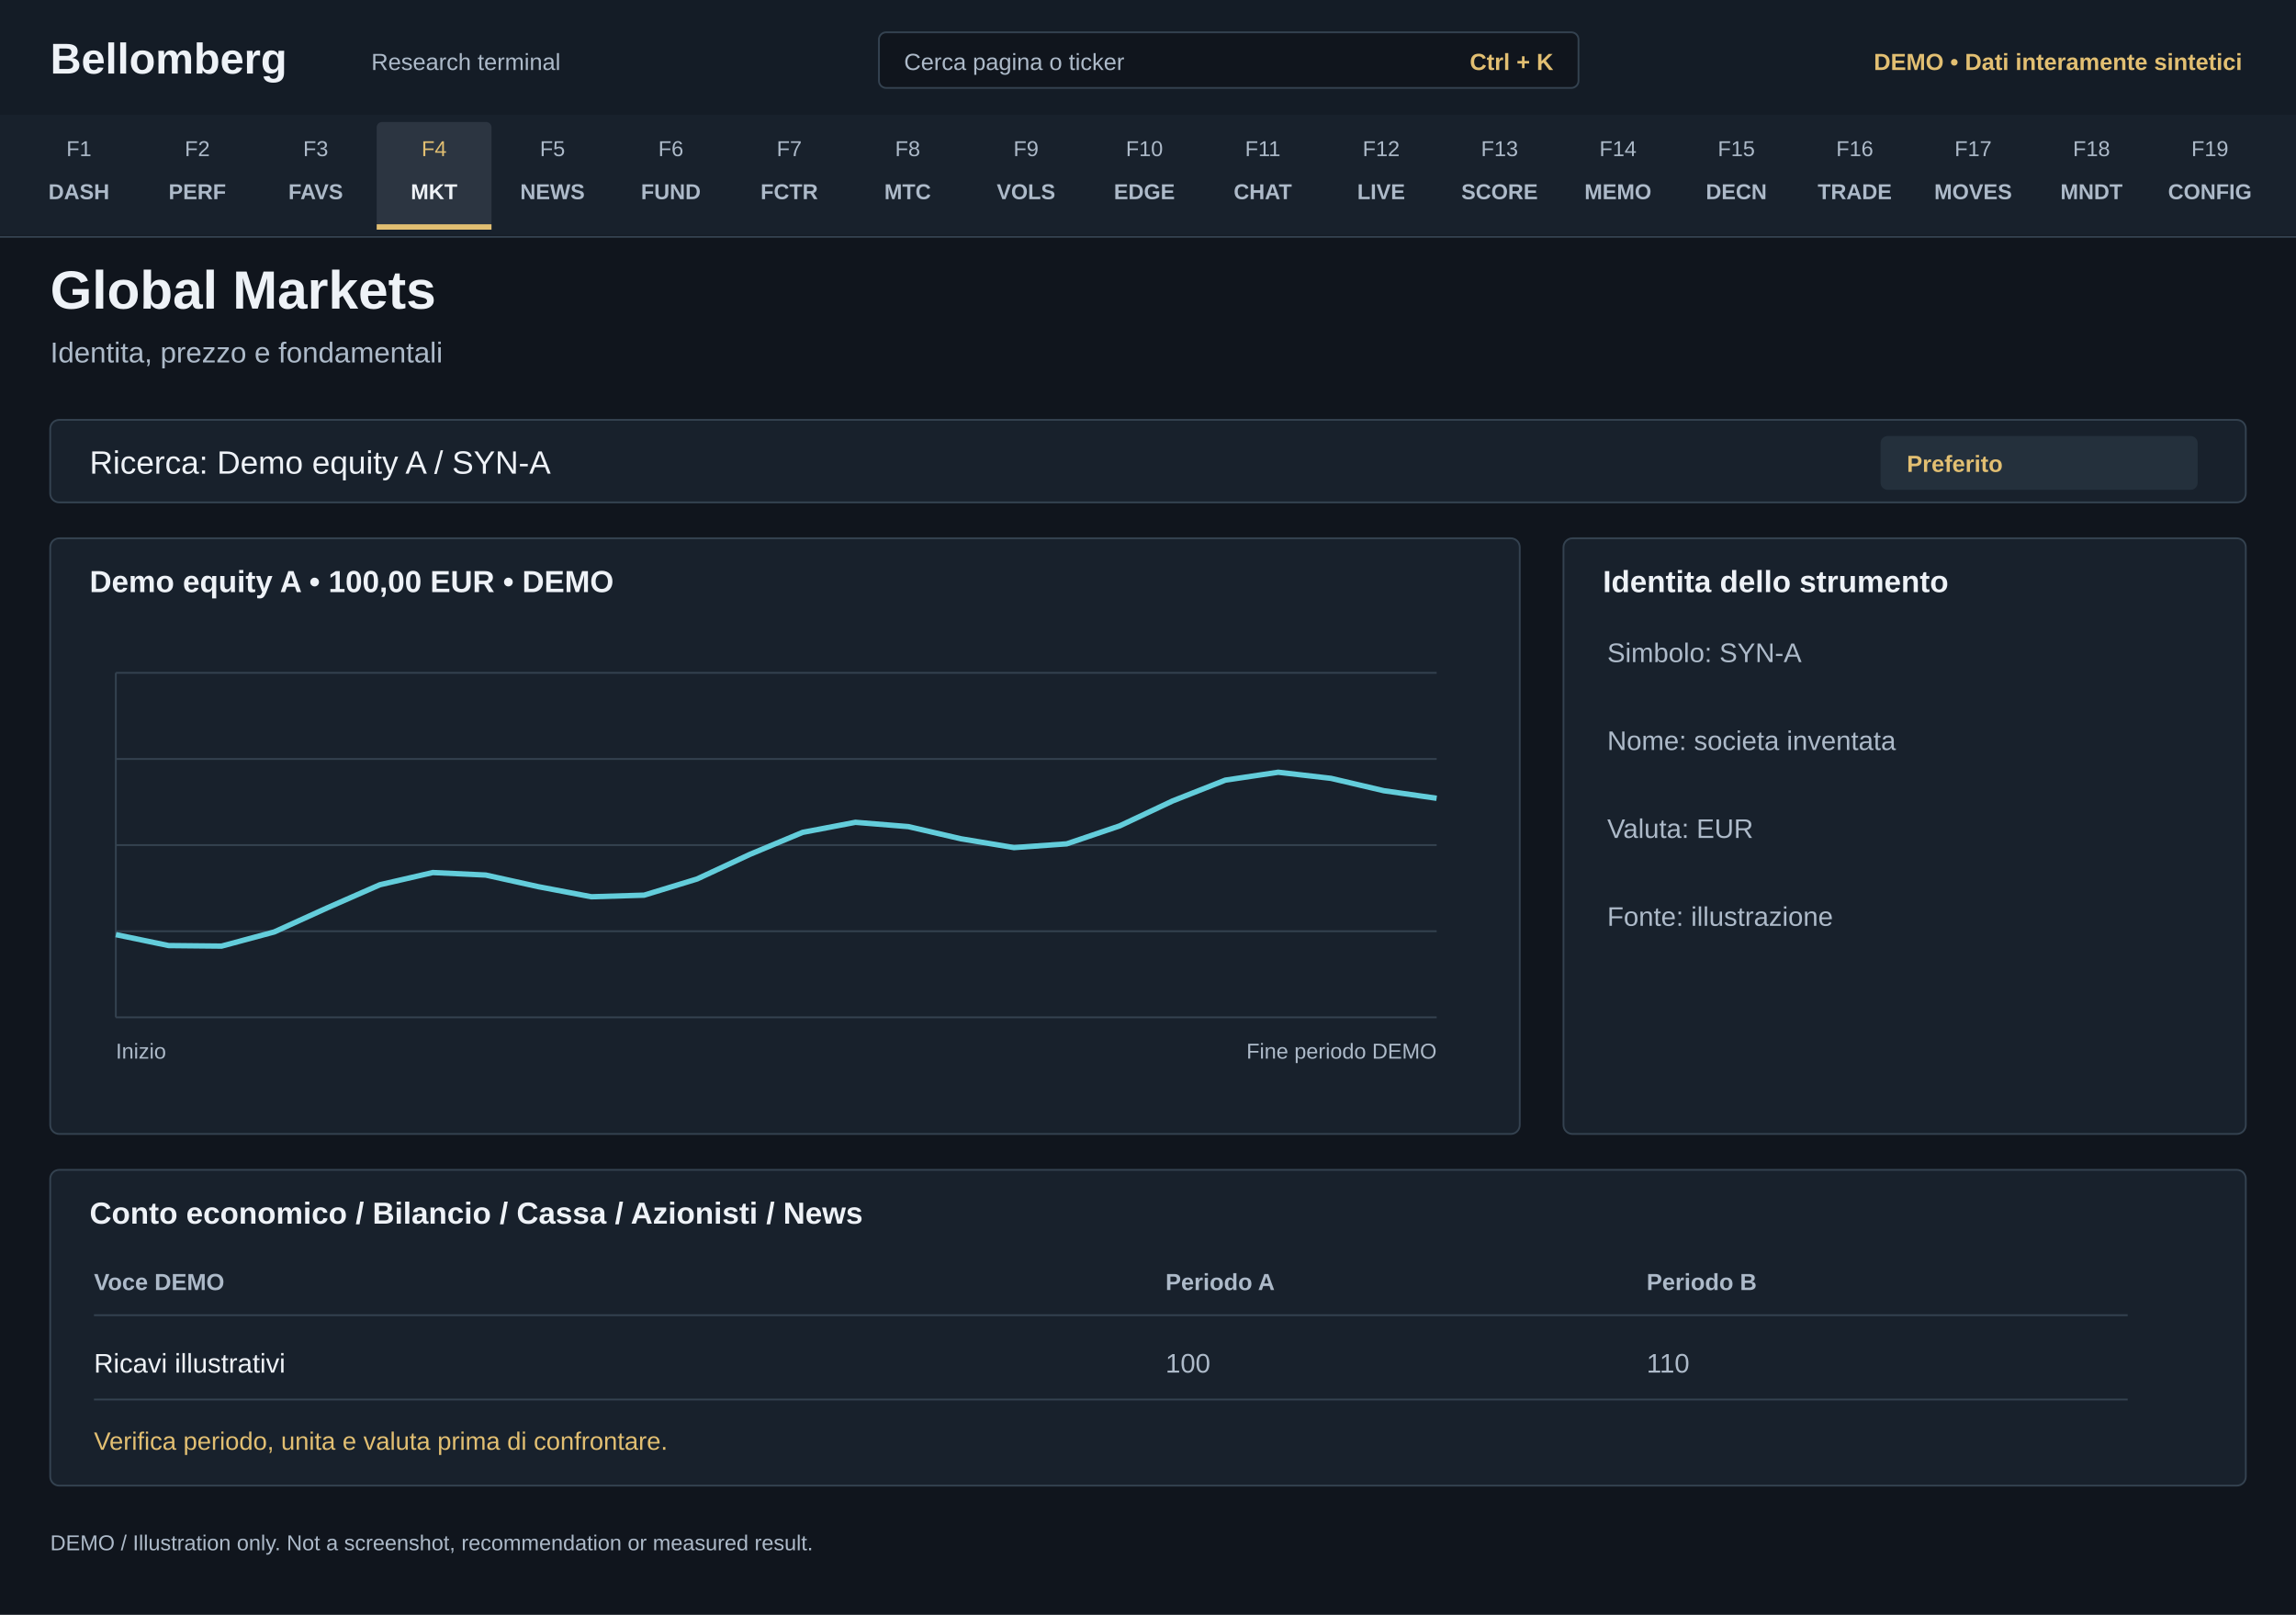
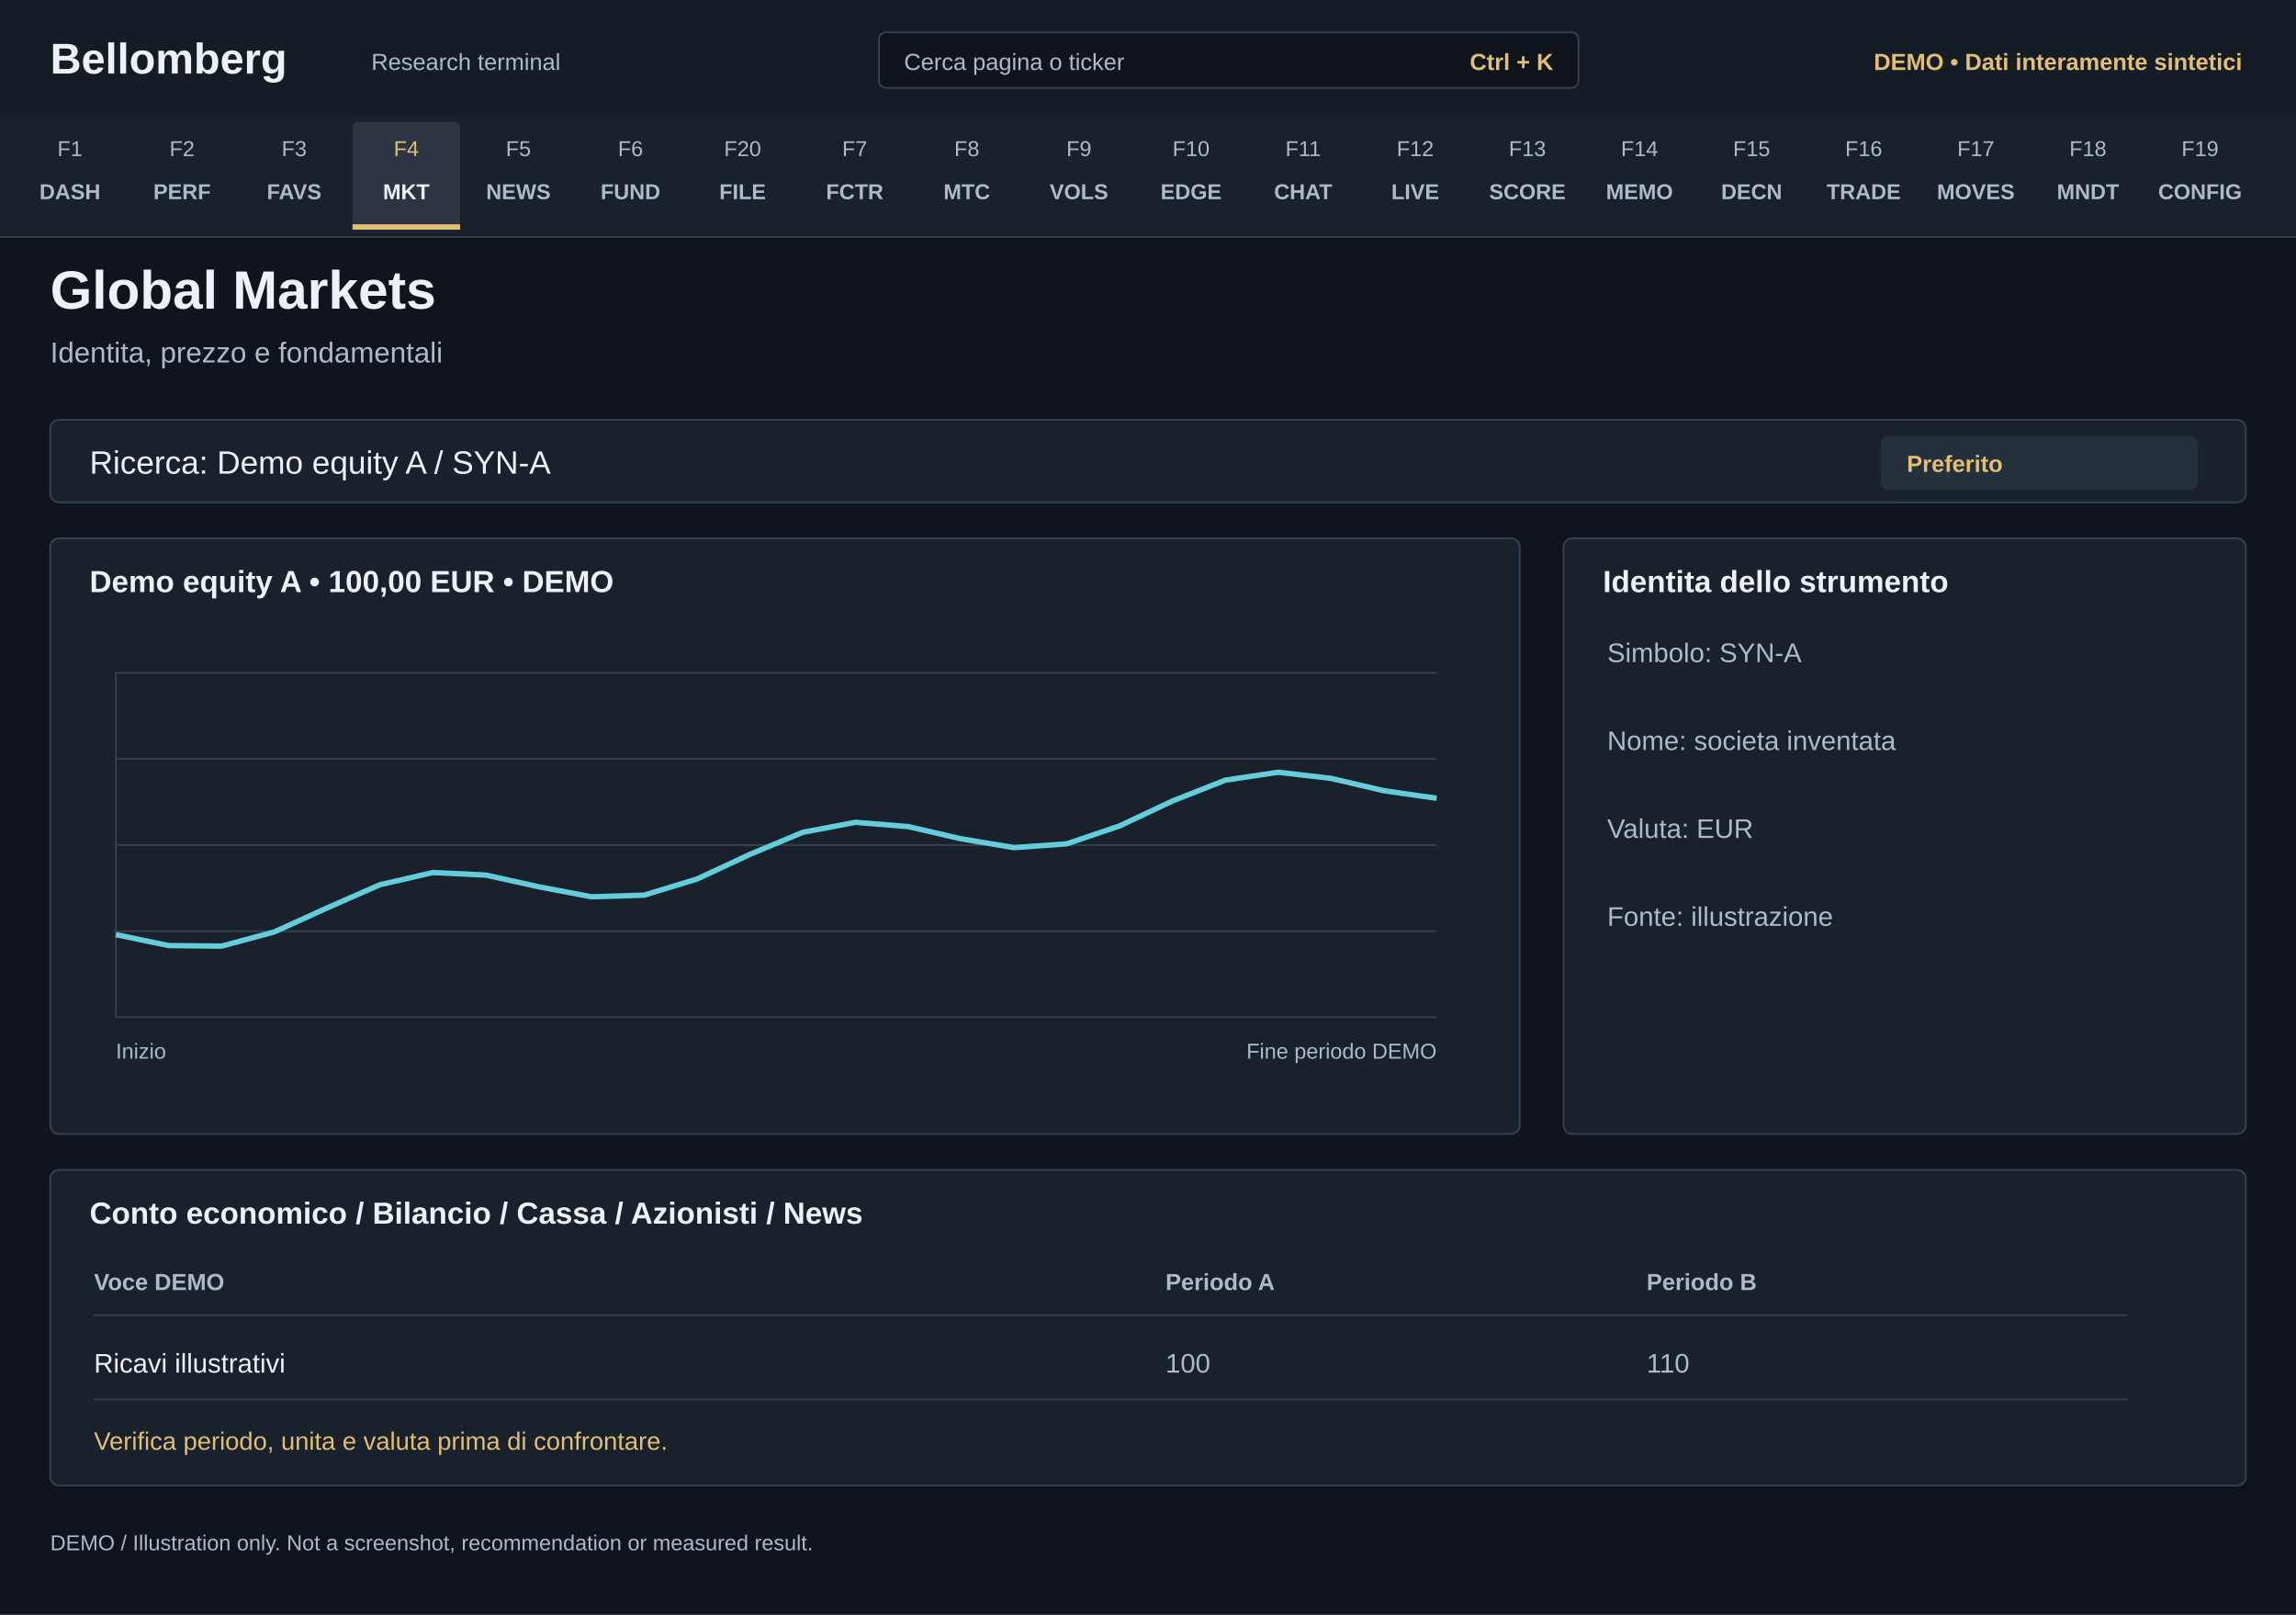
<svg xmlns="http://www.w3.org/2000/svg" width="1280" height="900" viewBox="0 0 1280 900" role="img" aria-labelledby="title desc">
  <style>text{font-family:Segoe UI,Arial,sans-serif} .mono{font-family:Consolas,monospace}</style>
  <rect x="0" y="0" width="1280" height="900" rx="0" fill="#10151d" />
  <rect x="0" y="0" width="1280" height="64" rx="0" fill="#141c26" />
  <text x="28" y="41" font-size="24" fill="#eef2f7" font-weight="650" text-anchor="start">Bellomberg</text>
  <text x="207" y="39" font-size="13" fill="#adbac9" font-weight="400" text-anchor="start">Research terminal</text>
  <rect x="490" y="18" width="390" height="31" rx="4" fill="#10151d" stroke="#344250" />
  <text x="504" y="39" font-size="13" fill="#adbac9" font-weight="400" text-anchor="start">Cerca pagina o ticker</text>
  <text x="866" y="39" font-size="13" fill="#e2bf72" font-weight="600" text-anchor="end">Ctrl + K</text>
  <text x="1250" y="39" font-size="13" fill="#e2bf72" font-weight="650" text-anchor="end">DEMO • Dati interamente sintetici</text>
  <rect x="0" y="64" width="1280" height="67" rx="0" fill="#18212c" />
-   <g id="navigation" aria-label="Navigation F1 to F19">
-     <text x="44" y="87" font-size="12" fill="#adbac9" font-weight="400" text-anchor="middle">F1</text>
-     <text x="44" y="111" font-size="12" fill="#adbac9" font-weight="600" text-anchor="middle">DASH</text>
-     <text x="110" y="87" font-size="12" fill="#adbac9" font-weight="400" text-anchor="middle">F2</text>
-     <text x="110" y="111" font-size="12" fill="#adbac9" font-weight="600" text-anchor="middle">PERF</text>
-     <text x="176" y="87" font-size="12" fill="#adbac9" font-weight="400" text-anchor="middle">F3</text>
-     <text x="176" y="111" font-size="12" fill="#adbac9" font-weight="600" text-anchor="middle">FAVS</text>
-     <rect x="210" y="68" width="64" height="59" rx="3" fill="#2c3541" />
-     <rect x="210" y="125" width="64" height="3" rx="0" fill="#e2bf72" />
-     <text x="242" y="87" font-size="12" fill="#e2bf72" font-weight="400" text-anchor="middle">F4</text>
-     <text x="242" y="111" font-size="12" fill="#eef2f7" font-weight="600" text-anchor="middle">MKT</text>
-     <text x="308" y="87" font-size="12" fill="#adbac9" font-weight="400" text-anchor="middle">F5</text>
-     <text x="308" y="111" font-size="12" fill="#adbac9" font-weight="600" text-anchor="middle">NEWS</text>
-     <text x="374" y="87" font-size="12" fill="#adbac9" font-weight="400" text-anchor="middle">F6</text>
-     <text x="374" y="111" font-size="12" fill="#adbac9" font-weight="600" text-anchor="middle">FUND</text>
-     <text x="440" y="87" font-size="12" fill="#adbac9" font-weight="400" text-anchor="middle">F7</text>
-     <text x="440" y="111" font-size="12" fill="#adbac9" font-weight="600" text-anchor="middle">FCTR</text>
-     <text x="506" y="87" font-size="12" fill="#adbac9" font-weight="400" text-anchor="middle">F8</text>
-     <text x="506" y="111" font-size="12" fill="#adbac9" font-weight="600" text-anchor="middle">MTC</text>
-     <text x="572" y="87" font-size="12" fill="#adbac9" font-weight="400" text-anchor="middle">F9</text>
-     <text x="572" y="111" font-size="12" fill="#adbac9" font-weight="600" text-anchor="middle">VOLS</text>
-     <text x="638" y="87" font-size="12" fill="#adbac9" font-weight="400" text-anchor="middle">F10</text>
-     <text x="638" y="111" font-size="12" fill="#adbac9" font-weight="600" text-anchor="middle">EDGE</text>
-     <text x="704" y="87" font-size="12" fill="#adbac9" font-weight="400" text-anchor="middle">F11</text>
-     <text x="704" y="111" font-size="12" fill="#adbac9" font-weight="600" text-anchor="middle">CHAT</text>
-     <text x="770" y="87" font-size="12" fill="#adbac9" font-weight="400" text-anchor="middle">F12</text>
-     <text x="770" y="111" font-size="12" fill="#adbac9" font-weight="600" text-anchor="middle">LIVE</text>
-     <text x="836" y="87" font-size="12" fill="#adbac9" font-weight="400" text-anchor="middle">F13</text>
-     <text x="836" y="111" font-size="12" fill="#adbac9" font-weight="600" text-anchor="middle">SCORE</text>
-     <text x="902" y="87" font-size="12" fill="#adbac9" font-weight="400" text-anchor="middle">F14</text>
-     <text x="902" y="111" font-size="12" fill="#adbac9" font-weight="600" text-anchor="middle">MEMO</text>
-     <text x="968" y="87" font-size="12" fill="#adbac9" font-weight="400" text-anchor="middle">F15</text>
-     <text x="968" y="111" font-size="12" fill="#adbac9" font-weight="600" text-anchor="middle">DECN</text>
-     <text x="1034" y="87" font-size="12" fill="#adbac9" font-weight="400" text-anchor="middle">F16</text>
-     <text x="1034" y="111" font-size="12" fill="#adbac9" font-weight="600" text-anchor="middle">TRADE</text>
-     <text x="1100" y="87" font-size="12" fill="#adbac9" font-weight="400" text-anchor="middle">F17</text>
-     <text x="1100" y="111" font-size="12" fill="#adbac9" font-weight="600" text-anchor="middle">MOVES</text>
-     <text x="1166" y="87" font-size="12" fill="#adbac9" font-weight="400" text-anchor="middle">F18</text>
-     <text x="1166" y="111" font-size="12" fill="#adbac9" font-weight="600" text-anchor="middle">MNDT</text>
-     <text x="1232" y="87" font-size="12" fill="#adbac9" font-weight="400" text-anchor="middle">F19</text>
-     <text x="1232" y="111" font-size="12" fill="#adbac9" font-weight="600" text-anchor="middle">CONFIG</text>
+   <g id="navigation" aria-label="Navigation F1 to F20">
+     <text x="39.0" y="87" font-size="12" fill="#adbac9" font-weight="400" text-anchor="middle">F1</text>
+     <text x="39.0" y="111" font-size="12" fill="#adbac9" font-weight="600" text-anchor="middle">DASH</text>
+     <text x="101.5" y="87" font-size="12" fill="#adbac9" font-weight="400" text-anchor="middle">F2</text>
+     <text x="101.5" y="111" font-size="12" fill="#adbac9" font-weight="600" text-anchor="middle">PERF</text>
+     <text x="164.0" y="87" font-size="12" fill="#adbac9" font-weight="400" text-anchor="middle">F3</text>
+     <text x="164.0" y="111" font-size="12" fill="#adbac9" font-weight="600" text-anchor="middle">FAVS</text>
+     <rect x="196.5" y="68" width="60" height="59" rx="3" fill="#2c3541" />
+     <rect x="196.5" y="125" width="60" height="3" rx="0" fill="#e2bf72" />
+     <text x="226.5" y="87" font-size="12" fill="#e2bf72" font-weight="400" text-anchor="middle">F4</text>
+     <text x="226.5" y="111" font-size="12" fill="#eef2f7" font-weight="600" text-anchor="middle">MKT</text>
+     <text x="289.0" y="87" font-size="12" fill="#adbac9" font-weight="400" text-anchor="middle">F5</text>
+     <text x="289.0" y="111" font-size="12" fill="#adbac9" font-weight="600" text-anchor="middle">NEWS</text>
+     <text x="351.5" y="87" font-size="12" fill="#adbac9" font-weight="400" text-anchor="middle">F6</text>
+     <text x="351.5" y="111" font-size="12" fill="#adbac9" font-weight="600" text-anchor="middle">FUND</text>
+     <text x="414.0" y="87" font-size="12" fill="#adbac9" font-weight="400" text-anchor="middle">F20</text>
+     <text x="414.0" y="111" font-size="12" fill="#adbac9" font-weight="600" text-anchor="middle">FILE</text>
+     <text x="476.5" y="87" font-size="12" fill="#adbac9" font-weight="400" text-anchor="middle">F7</text>
+     <text x="476.5" y="111" font-size="12" fill="#adbac9" font-weight="600" text-anchor="middle">FCTR</text>
+     <text x="539.0" y="87" font-size="12" fill="#adbac9" font-weight="400" text-anchor="middle">F8</text>
+     <text x="539.0" y="111" font-size="12" fill="#adbac9" font-weight="600" text-anchor="middle">MTC</text>
+     <text x="601.5" y="87" font-size="12" fill="#adbac9" font-weight="400" text-anchor="middle">F9</text>
+     <text x="601.5" y="111" font-size="12" fill="#adbac9" font-weight="600" text-anchor="middle">VOLS</text>
+     <text x="664.0" y="87" font-size="12" fill="#adbac9" font-weight="400" text-anchor="middle">F10</text>
+     <text x="664.0" y="111" font-size="12" fill="#adbac9" font-weight="600" text-anchor="middle">EDGE</text>
+     <text x="726.5" y="87" font-size="12" fill="#adbac9" font-weight="400" text-anchor="middle">F11</text>
+     <text x="726.5" y="111" font-size="12" fill="#adbac9" font-weight="600" text-anchor="middle">CHAT</text>
+     <text x="789.0" y="87" font-size="12" fill="#adbac9" font-weight="400" text-anchor="middle">F12</text>
+     <text x="789.0" y="111" font-size="12" fill="#adbac9" font-weight="600" text-anchor="middle">LIVE</text>
+     <text x="851.5" y="87" font-size="12" fill="#adbac9" font-weight="400" text-anchor="middle">F13</text>
+     <text x="851.5" y="111" font-size="12" fill="#adbac9" font-weight="600" text-anchor="middle">SCORE</text>
+     <text x="914.0" y="87" font-size="12" fill="#adbac9" font-weight="400" text-anchor="middle">F14</text>
+     <text x="914.0" y="111" font-size="12" fill="#adbac9" font-weight="600" text-anchor="middle">MEMO</text>
+     <text x="976.5" y="87" font-size="12" fill="#adbac9" font-weight="400" text-anchor="middle">F15</text>
+     <text x="976.5" y="111" font-size="12" fill="#adbac9" font-weight="600" text-anchor="middle">DECN</text>
+     <text x="1039.0" y="87" font-size="12" fill="#adbac9" font-weight="400" text-anchor="middle">F16</text>
+     <text x="1039.0" y="111" font-size="12" fill="#adbac9" font-weight="600" text-anchor="middle">TRADE</text>
+     <text x="1101.5" y="87" font-size="12" fill="#adbac9" font-weight="400" text-anchor="middle">F17</text>
+     <text x="1101.5" y="111" font-size="12" fill="#adbac9" font-weight="600" text-anchor="middle">MOVES</text>
+     <text x="1164.0" y="87" font-size="12" fill="#adbac9" font-weight="400" text-anchor="middle">F18</text>
+     <text x="1164.0" y="111" font-size="12" fill="#adbac9" font-weight="600" text-anchor="middle">MNDT</text>
+     <text x="1226.5" y="87" font-size="12" fill="#adbac9" font-weight="400" text-anchor="middle">F19</text>
+     <text x="1226.5" y="111" font-size="12" fill="#adbac9" font-weight="600" text-anchor="middle">CONFIG</text>
  </g>
  <line x1="0" y1="132" x2="1280" y2="132" stroke="#344250" stroke-width="1" />
  <text x="28.0" y="172" font-size="30" fill="#eef2f7" font-weight="650" text-anchor="start">Global Markets</text>
  <text x="28.0" y="202" font-size="16" fill="#adbac9" font-weight="400" text-anchor="start">Identita, prezzo e fondamentali</text>
  <text x="28.0" y="864" font-size="12" fill="#adbac9" font-weight="400" text-anchor="start">DEMO  /  Illustration only. Not a screenshot, recommendation or measured result.</text>
  <rect x="28.0" y="234" width="1224.0" height="46" rx="5" fill="#18212c" stroke="#344250" />
  <text x="49.944" y="264" font-size="18" fill="#eef2f7" font-weight="400" text-anchor="start">Ricerca: Demo equity A / SYN-A</text>
  <rect x="1048.406" y="243" width="176.773" height="30" rx="4" fill="#24303c" />
  <text x="1063.036" y="263" font-size="13" fill="#e2bf72" font-weight="600" text-anchor="start">Preferito</text>
  <rect x="28.0" y="300" width="819.251" height="332" rx="5" fill="#18212c" stroke="#344250" />
  <text x="49.944" y="330" font-size="17" fill="#eef2f7" font-weight="600" text-anchor="start">Demo equity A • 100,00 EUR • DEMO</text>
  <line x1="64.574" y1="375.0" x2="800.924" y2="375.0" stroke="#344250" stroke-width="1" />
  <line x1="64.574" y1="423.0" x2="800.924" y2="423.0" stroke="#344250" stroke-width="1" />
  <line x1="64.574" y1="471.0" x2="800.924" y2="471.0" stroke="#344250" stroke-width="1" />
  <line x1="64.574" y1="519.0" x2="800.924" y2="519.0" stroke="#344250" stroke-width="1" />
  <line x1="64.574" y1="567.0" x2="800.924" y2="567.0" stroke="#344250" stroke-width="1" />
  <line x1="64.574" y1="375" x2="64.574" y2="567" stroke="#344250" stroke-width="1" />
  <polyline points="64.6,520.9 94.0,527.0 123.5,527.3 152.9,519.4 182.4,506.0 211.8,493.1 241.3,486.3 270.8,487.7 300.2,494.2 329.7,499.8 359.1,498.9 388.6,489.9 418.0,476.2 447.5,463.9 476.9,458.3 506.4,460.7 535.8,467.5 565.3,472.4 594.7,470.3 624.2,460.3 653.7,446.4 683.1,434.8 712.6,430.4 742.0,433.8 771.5,440.7 800.9,444.9" fill="none" stroke="#63cddb" stroke-width="3" />
  <text x="64.574" y="590" font-size="12" fill="#adbac9" font-weight="400" text-anchor="start">Inizio</text>
  <text x="800.924" y="590" font-size="12" fill="#adbac9" font-weight="400" text-anchor="end">Fine periodo DEMO</text>
  <rect x="871.633" y="300" width="380.367" height="332" rx="5" fill="#18212c" stroke="#344250" />
  <text x="893.578" y="330" font-size="17" fill="#eef2f7" font-weight="600" text-anchor="start">Identita dello strumento</text>
  <text x="896.016" y="369" font-size="15" fill="#adbac9" font-weight="400" text-anchor="start">Simbolo: SYN-A</text>
  <text x="896.016" y="418" font-size="15" fill="#adbac9" font-weight="400" text-anchor="start">Nome: societa inventata</text>
  <text x="896.016" y="467" font-size="15" fill="#adbac9" font-weight="400" text-anchor="start">Valuta: EUR</text>
  <text x="896.016" y="516" font-size="15" fill="#adbac9" font-weight="400" text-anchor="start">Fonte: illustrazione</text>
  <rect x="28.0" y="652" width="1224.0" height="176" rx="5" fill="#18212c" stroke="#344250" />
  <text x="49.944" y="682" font-size="17" fill="#eef2f7" font-weight="600" text-anchor="start">Conto economico / Bilancio / Cassa / Azionisti / News</text>
  <text x="52.382" y="719" font-size="13" fill="#adbac9" font-weight="600" text-anchor="start">Voce DEMO</text>
  <text x="649.753" y="719" font-size="13" fill="#adbac9" font-weight="600" text-anchor="start">Periodo A</text>
  <text x="917.96" y="719" font-size="13" fill="#adbac9" font-weight="600" text-anchor="start">Periodo B</text>
  <line x1="52.382" y1="733" x2="1186.167" y2="733" stroke="#344250" stroke-width="1" />
  <text x="52.382" y="765" font-size="15" fill="#eef2f7" font-weight="400" text-anchor="start">Ricavi illustrativi</text>
  <text x="649.753" y="765" font-size="15" fill="#adbac9" font-weight="400" text-anchor="start">100</text>
  <text x="917.96" y="765" font-size="15" fill="#adbac9" font-weight="400" text-anchor="start">110</text>
  <line x1="52.382" y1="780" x2="1186.167" y2="780" stroke="#344250" stroke-width="1" />
  <text x="52.382" y="808" font-size="14" fill="#e2bf72" font-weight="400" text-anchor="start">Verifica periodo, unita e valuta prima di confrontare.</text>
</svg>
